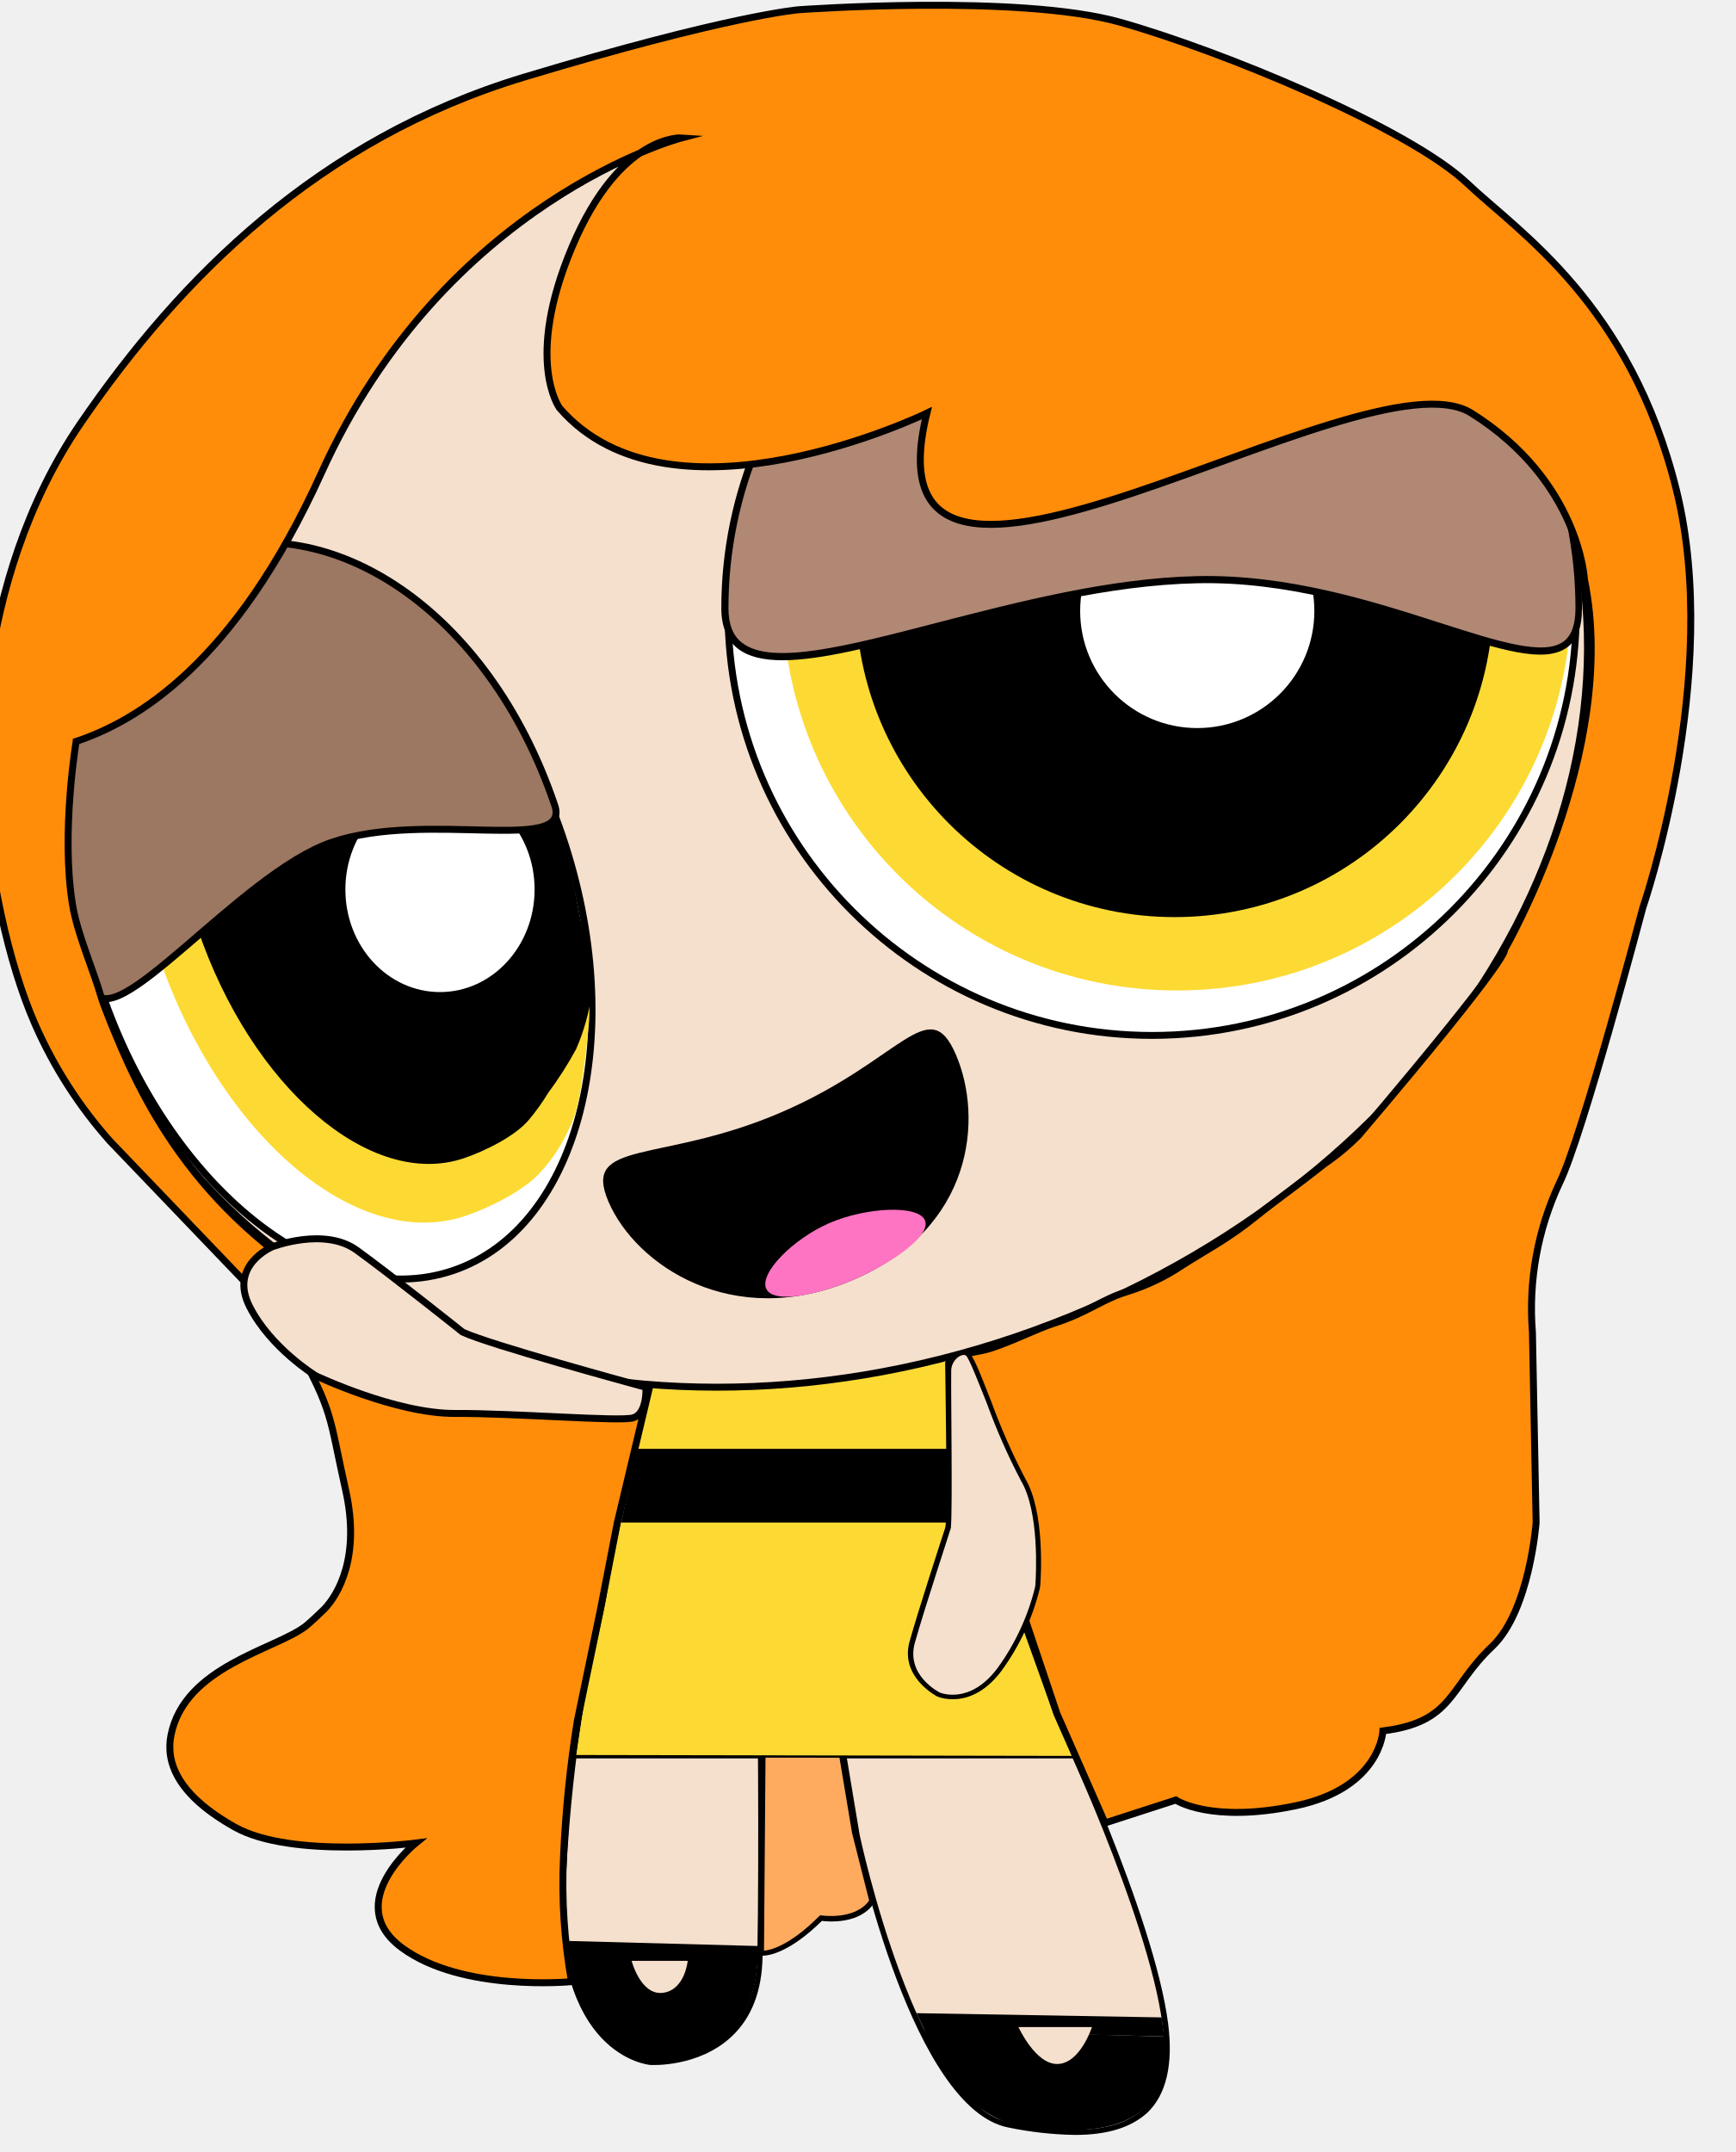
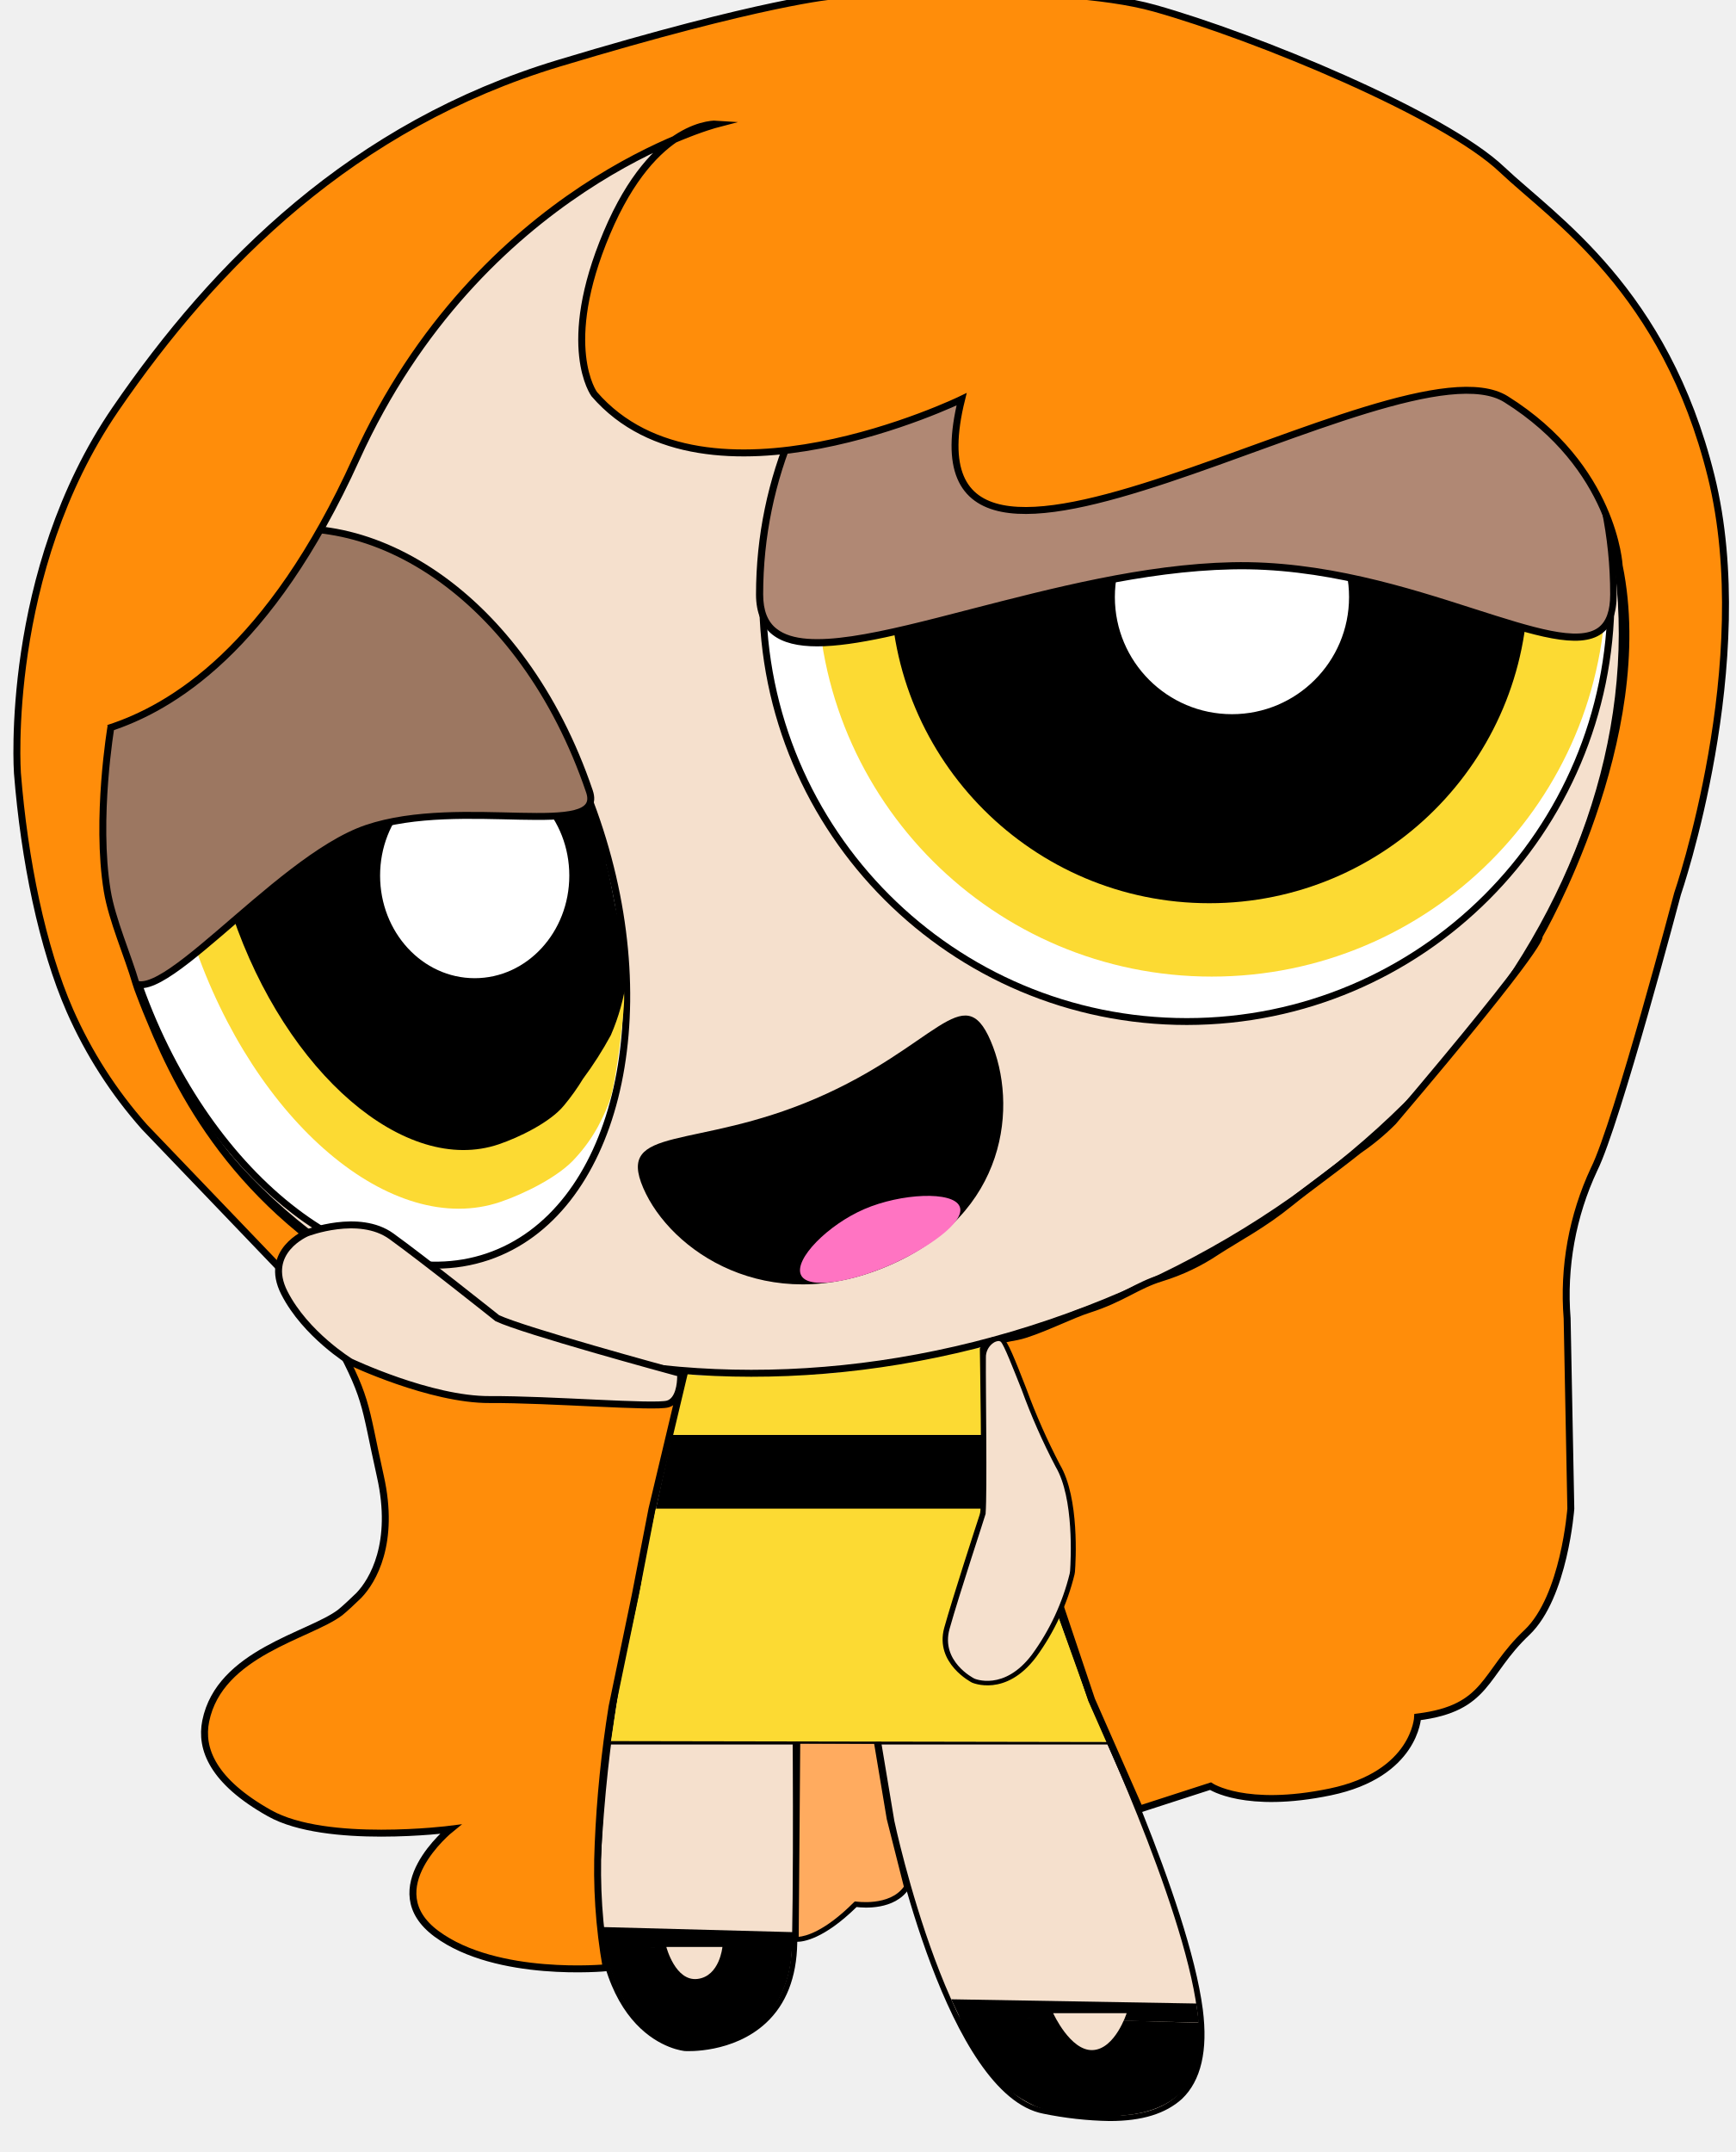
<svg xmlns="http://www.w3.org/2000/svg" width="250" height="310" viewBox="0 0 250 310">
  <defs>
    <style>.cls-1,.cls-3{fill:#f5e0cd;}.cls-2{fill:#fcda33;}.cls-3,.cls-6,.cls-8{stroke:#000;stroke-miterlimit:10;}.cls-4{fill:#fff;}.cls-5{fill:#b08874;}.cls-6{fill:#9c7761;}.cls-7{fill:#ff74c2;}.cls-8{fill:#ff8d0a;}.cls-9{fill:#ffab5f;}</style>
  </defs>
  <g id="Layer_3" data-name="Layer 3">
-     <path class="cls-1" d="M93.71,199S87.29,226.43,87,230.22s-4.38,13.43-5.84,39.7,12.55,27.14,12.55,27.14,15.47.88,15.77-15.17,0-40.29,0-40.29h10.21l3.8,22.77s8.17,39.12,21.89,41.74,24.52,1.17,22.47-14.59-15.76-44.66-15.76-44.66l-12.84-36.2-2.63-15.76-43.2,2Z" />
-     <path d="M154.86,307.54a51.77,51.77,0,0,1-9.55-1.06c-13.81-2.64-21.85-40.42-22.19-42L119.38,242h-9.52c0,3.15.26,25.13,0,39.91-.09,4.94-1.6,8.81-4.5,11.5-4.73,4.39-11.37,4.07-11.66,4.05-.14,0-14.36-1.21-12.9-27.54,1.08-19.38,3.59-29.77,4.94-35.35a33.77,33.77,0,0,0,.9-4.36c.28-3.72,6.27-29.37,6.7-31.22L93,196.59l44-2.08,2.68,16.09,12.83,36.13c.12.26,13.75,29.1,15.78,44.74.76,5.93-.26,10.26-3,12.88C162.93,306.48,159.56,307.54,154.86,307.54ZM109.1,241.23H120l3.85,23.08c.08.37,8.27,38.88,21.59,41.43,9.73,1.87,15.84,1.25,19.23-1.94,2.63-2.48,3.55-6.48,2.8-12.23-2-15.53-15.59-44.26-15.73-44.55L138.9,210.79l-2.59-15.5-42.46,2,.24,1.71v.06c-.07.28-6.42,27.46-6.71,31.18a30.93,30.93,0,0,1-.91,4.47c-1.34,5.56-3.85,15.91-4.92,35.22-1.42,25.55,12.06,26.74,12.2,26.75s6.61.32,11.1-3.85c2.74-2.55,4.18-6.24,4.26-11,.29-15.87,0-40,0-40.27Z" />
-     <polygon class="cls-2" points="83.21 252.96 154.49 252.94 151.81 246.95 141.83 219.21 89.46 219.21 88.25 224.94 87.62 228.52 87.32 230.25 84.17 245.22 83 252.96 83.21 252.96" />
-     <polygon points="132.04 290 167.35 290.61 167.73 293.36 141.58 292.73 133.33 292.73 132.04 290" />
-     <polygon points="81.55 279.59 109.28 280.33 109.2 283.08 89.03 282.6 82.09 282.8 81.55 279.59" />
-     <path d="M82.08,282.46l27,.27s.31,13.07-13.64,14.17C95.45,296.9,85.64,298.09,82.08,282.46Z" />
-     <path d="M133.17,292.38l34.56,1s2.88,12.28-11.07,13.37a23.58,23.58,0,0,1-12.53-1.36A20.14,20.14,0,0,1,133.17,292.38Z" />
-     <path class="cls-1" d="M91,282.46s1.29,5,4.49,4.61,3.59-4.61,3.59-4.61Z" />
-     <path class="cls-1" d="M146.73,292s2.48,5.48,5.71,5.32,4.88-5.32,4.88-5.32Z" />
-     <polygon points="82.97 252.81 154.49 252.94 154.65 253.3 82.97 253.3 82.97 252.81" />
-     <polygon points="89.5 219.32 142.09 219.32 139.1 210.89 138.64 208.7 91.86 208.7 90.17 216.23 89.5 219.32" />
-     <path class="cls-2" d="M91.86,208.7h46.69l-.78-4.12s-.17-1.74-.53-3.73a28.48,28.48,0,0,1-.8-4.78s-20.06,3.85-22.53,3.78c-2,0-11.94.51-17.13.29a10.51,10.51,0,0,1-2.88-.29l-1,4.47-.17.72-.32,1.41Z" />
-     <ellipse class="cls-3" cx="119.4" cy="106.92" rx="111.91" ry="89.71" transform="translate(-30.48 50.13) rotate(-21.09)" />
-     <circle class="cls-4" cx="165.95" cy="88.05" r="61.11" />
-     <path d="M166,149.65a61.61,61.61,0,1,1,61.6-61.6A61.67,61.67,0,0,1,166,149.65Zm0-122.21a60.61,60.61,0,1,0,60.6,60.61A60.68,60.68,0,0,0,166,27.44Z" />
-     <ellipse class="cls-4" cx="47.81" cy="131.56" rx="35.03" ry="54.35" transform="translate(-39.75 22.35) rotate(-18.75)" />
-     <path d="M57.8,184.75c-16.83,0-35.21-17-43.64-41.77-9.72-28.64-2.53-57.06,16-63.36S71.74,91.5,81.46,120.14h0c9.72,28.64,2.54,57.06-16,63.36A23.71,23.71,0,0,1,57.8,184.75ZM37.86,79.37a22.79,22.79,0,0,0-7.36,1.2c-18,6.12-24.93,34-15.39,62.09s32,46,50,39.89,24.94-34,15.39-62.09h0C72.23,96.07,54.25,79.37,37.86,79.37Z" />
-     <circle class="cls-2" cx="169.57" cy="85.86" r="56.82" />
-     <circle cx="169.22" cy="86.18" r="45.93" />
-     <circle class="cls-4" cx="172.49" cy="88.01" r="16.87" />
-     <path class="cls-2" d="M79.33,118.5c2.73,8.06,4.76,15.87,4.86,23.23,0,1.62,1.09.93.62,6.1-.24,2.58-.58,5.42-.83,7-.72,4.74-.93,5.83-2.82,9.44A22.71,22.71,0,0,1,78,168.7c-2.38,2.8-7.56,5.3-10.91,6.44-15.61,5.3-35.41-11.47-44.23-37.45S19.49,86.35,35.1,81.05,70.51,92.52,79.33,118.5Z" />
-     <path d="M79.47,117.58c.27.8,3.29,6.14,3,11.87a18.07,18.07,0,0,1-.1-2.89c.24.6,1,4.5,1.28,6,1.1,5.15,1.94,8.54,1.63,10.39A30.69,30.69,0,0,1,83,151.13a52.55,52.55,0,0,1-4,6.27,31.8,31.8,0,0,1-2.75,3.85c-2,2.44-6.5,4.61-9.4,5.59-13.45,4.56-30.62-10.2-38.36-33S25.41,88.92,38.86,84.35C48.73,81,60.6,88.05,69.28,101,72.43,105.75,77.41,111.51,79.47,117.58Z" />
-     <ellipse class="cls-4" cx="63.39" cy="128.13" rx="13.63" ry="14.78" />
-     <path class="cls-5" d="M227.48,87.65c0,16.18-25.48-4.76-55-4.13-31.92.69-68.07,21.63-68.07,4.13,0-33.69,27.55-61,61.53-61S227.48,54,227.48,87.65Z" />
-     <path d="M112.74,95.11c-2.73,0-4.91-.49-6.43-1.67s-2.39-3.17-2.39-5.79c0-33.92,27.83-61.51,62-61.51s62,27.59,62,61.51c0,2.72-.7,4.56-2.14,5.61-3.27,2.38-9.71.32-18.63-2.54-9.7-3.11-21.76-7-34.71-6.7-12.63.27-25.79,3.7-37.41,6.72C126,93.09,118.27,95.11,112.74,95.11Zm53.21-68c-33.65,0-61,27.14-61,60.51,0,2.32.65,4,2,5,4.24,3.28,15.21.42,27.92-2.88,11.67-3,24.9-6.47,37.64-6.75,13.09-.28,25.26,3.62,35,6.75,8.32,2.66,14.88,4.77,17.74,2.68,1.16-.85,1.73-2.42,1.73-4.8C227,54.28,199.6,27.14,166,27.14Z" />
-     <path class="cls-6" d="M79.92,116c2.41,7.1-18.37.67-32.11,5.33-13.3,4.52-31.79,28.79-34.43,21-9.65-28.42-2.62-56.51,15.7-62.73S70.27,87.56,79.92,116Z" />
-     <path d="M137.72,151.93c3.92,9.11,2.58,25-14.79,32.43s-31.34-2.14-35.26-11.24,7.5-5.4,24.87-12.88S133.8,142.83,137.72,151.93Z" />
-     <path class="cls-7" d="M133.25,175.78c1,2.25-4.95,6.27-10.21,8.54s-11.69,3.55-12.66,1.3,3.89-7.18,9.15-9.45S132.28,173.53,133.25,175.78Z" />
-     <path class="cls-8" d="M11,106.61s-2.26,13.32-.55,23.73c.68,4.16,3,9.39,4.13,13.31.3,1,.84,2.26,1.06,2.88s.5,1.22.91,2.24c4.87,11.94,13.65,28.4,36.17,39.8a95.47,95.47,0,0,0,8.91,4,105.11,105.11,0,0,0,12.69,4.06s3.75,1.06,9,2c3,.51,6.27.93,10.25,1.25l-4.64,19.5L86.52,231.8l-3.34,16.07a169.34,169.34,0,0,0-2,19.77,80.47,80.47,0,0,0,1.16,17.82S66.58,287,57.89,280.57s2-15.07,2-15.07-17.88,2.29-26.06-2.3-10-9.27-9.19-13.28c2-9.86,14.92-12.27,19.36-15.63.51-.39,2.08-1.85,2.7-2.47,2-2.08,5.26-7.53,3.1-17.15-2.46-11-1.7-11-7.29-21.23a25.72,25.72,0,0,0-4-5.41L15.81,164.34A64.19,64.19,0,0,1,5.08,147.61c-4-9.11-6.58-21.78-7.57-34.25,0,0-2-28.91,14.15-52.45,14.4-21,34.23-40.86,63.86-49.8S115.11,1.4,115.11,1.4s31.67-2.3,46.23,1.79S203,18.45,211.4,26.43c7.49,7.08,23.49,17.37,30.13,44.19s-4.85,60.15-4.85,60.15-8.71,33-12,39.63a42.66,42.66,0,0,0-3.9,21.53l.53,27.39S220.39,232,215,237.15c-6.32,5.95-5.54,10.92-15.76,12.19,0,0-.33,8.24-12.59,10.79s-17.25-.83-17.25-.83l-10.2,3.3-6.93-15.74-6.86-20.43-5.62-15.83-2.41-14.9c2.93-1.19,3.46-.86,5.4-1.49,3.24-1.06,6.64-2.81,9.08-3.59,4.84-1.55,6.91-3.45,10.46-4.53a30.18,30.18,0,0,0,8-3.81c3.23-2.08,6.63-3.81,10.56-7,2.74-2.22,5.79-4.33,9.93-7.62a33.53,33.53,0,0,0,4.92-4.09c22.55-26.55,21-26.72,21-26.72s16.64-28.61,11.55-53.34c0,0-.7-14.23-16.3-24s-88.5,40.53-78.44,0c0,0-36.83,17.89-52.93-.74,0,0-5.08-6.89,1.82-23.22S98.23,19.86,98.23,19.86,64.14,28.77,46.31,68.11C33.85,95.6,19.68,104,10.61,106.92" />
-     <path class="cls-3" d="M93.22,199.89c-2.4-.65-22.7-6.19-26.57-8,0,0-10.59-8.44-15.27-11.81s-12.16-.47-12.16-.47-6.31,2.63-3.25,8.63,9.52,9.94,9.52,9.94,11.52,5.48,20.08,5.43,23.76,1.21,25.66.63c1.63-.49,1.83-3,1.83-3.92C93.06,200.19,93.36,199.92,93.22,199.89Z" />
-     <path class="cls-9" d="M109.69,281.34s3.06.45,8.58-5.06c0,0,5.2.84,7.35-2.44l-2.5-9.89-1.8-10.77-11.4-.05Z" />
-     <path d="M109.87,281.72h-.23l-.33,0,.38-28.8,12,.19,1.81,10.84,2.54,10-.09.14c-2,3.11-6.54,2.75-7.54,2.62C113.68,281.35,110.7,281.72,109.87,281.72Zm.42-28.54L110.07,281c.9-.07,3.66-.68,7.93-4.95l.14-.13.19,0s4.84.74,6.89-2.14l-2.46-9.72-1.82-10.87Z" />
-     <path class="cls-1" d="M136.59,197.4c.06,4.06.27,18.47.06,22.24a2.34,2.34,0,0,1-.12.63c-.62,1.88-3.86,11.84-5.1,16.3s2.68,6.89,3.59,7.42a3.17,3.17,0,0,0,.42.19c1,.33,4.85,1.21,8.53-3.67a33.36,33.36,0,0,0,5.49-11.8c0-.13,0-.25,0-.39.1-1.43.63-10.55-2.12-15.2-3-5.05-6.91-17.36-8.08-18.12a1.94,1.94,0,0,0-2,.15A2.61,2.61,0,0,0,136.59,197.4Z" />
-     <path d="M142.85,202a92.5,92.5,0,0,0,4.86,11c2.83,4.78,2.27,14,2.16,15.42a2.38,2.38,0,0,1-.06.37,33.65,33.65,0,0,1-5.54,11.92c-4.38,5.82-9.18,3.7-9.24,3.67s-5.38-2.76-4-7.87c1.23-4.41,4.46-14.32,5.1-16.28a2.34,2.34,0,0,0,.12-.64c.24-4.41-.08-23-.08-23.24v-.1l.41-.8a3.17,3.17,0,0,1,1.9-.9,1.48,1.48,0,0,1,1,.21l.05,0C140.21,195.28,141.14,197.61,142.85,202ZM137,220v.07c0,.11-3.84,11.72-5.2,16.59-1.29,4.63,3.4,7.06,3.59,7.15,0,0,4.26,1.88,8.29-3.47a33.29,33.29,0,0,0,5.43-11.65,2.57,2.57,0,0,0,.06-.4c.1-1.48.6-10.49-2.08-15a90.79,90.79,0,0,1-4.91-11.13c-1.2-3-2.55-6.49-3-6.88h0a.58.58,0,0,0-.45-.09,1.52,1.52,0,0,0-.5.18,2.48,2.48,0,0,0-1.19,2.23C137,202,137.24,216.84,137,220Z" />
+     <path class="cls-1" d="M98.71,197S92.29,224.43,92,228.22s-4.38,13.43-5.84,39.7,12.55,27.14,12.55,27.14,15.47.88,15.77-15.17,0-40.29,0-40.29h10.21l3.8,22.77s8.17,39.12,21.89,41.74,24.52,1.17,22.47-14.59-15.76-44.66-15.76-44.66l-12.84-36.2-2.63-15.76-43.2,2Z" />
+     <path d="M159.86,305.54a51.77,51.77,0,0,1-9.55-1.06c-13.81-2.64-21.85-40.42-22.19-42L124.38,240h-9.52c0,3.15.26,25.13,0,39.91-.09,4.94-1.6,8.81-4.5,11.5-4.73,4.39-11.37,4.07-11.66,4.05-.14,0-14.36-1.21-12.9-27.54,1.08-19.38,3.59-29.77,4.94-35.35a33.77,33.77,0,0,0,.9-4.36c.28-3.72,6.27-29.37,6.7-31.22L98,194.59l44-2.08,2.68,16.09,12.83,36.13c.12.26,13.75,29.1,15.78,44.74.76,5.93-.26,10.26-3,12.88C167.93,304.48,164.56,305.54,159.86,305.54ZM114.1,239.23H125l3.85,23.08c.08.37,8.27,38.88,21.59,41.43,9.73,1.87,15.84,1.25,19.23-1.94,2.63-2.48,3.55-6.48,2.8-12.23-2-15.53-15.59-44.26-15.73-44.55L143.9,208.79l-2.59-15.5-42.46,2,.24,1.71v.06c-.07.28-6.42,27.46-6.71,31.18a30.93,30.93,0,0,1-.91,4.47c-1.34,5.56-3.85,15.91-4.92,35.22-1.42,25.55,12.06,26.74,12.2,26.75s6.61.32,11.1-3.85c2.74-2.55,4.18-6.24,4.26-11,.29-15.87,0-40,0-40.27Z" />
+     <polygon class="cls-2" points="88.21 250.96 159.49 250.94 156.81 244.95 146.83 217.21 94.46 217.21 93.25 222.94 92.62 226.52 92.32 228.25 89.17 243.22 88 250.96 88.21 250.96" />
+     <polygon points="137.04 288 172.35 288.61 172.73 291.36 146.58 290.73 138.33 290.73 137.04 288" />
+     <polygon points="86.55 277.59 114.28 278.33 114.2 281.08 94.03 280.6 87.09 280.8 86.55 277.59" />
+     <path d="M87.08,280.46l27,.27s.31,13.07-13.64,14.17C100.45,294.9,90.64,296.09,87.08,280.46Z" />
+     <path d="M138.17,290.38l34.56,1s2.88,12.28-11.07,13.37a23.58,23.58,0,0,1-12.53-1.36A20.14,20.14,0,0,1,138.17,290.38Z" />
+     <path class="cls-1" d="M96,280.46s1.29,5,4.49,4.61,3.59-4.61,3.59-4.61Z" />
+     <path class="cls-1" d="M151.73,290s2.48,5.48,5.71,5.32,4.88-5.32,4.88-5.32Z" />
+     <polygon points="87.97 250.81 159.49 250.94 159.65 251.3 87.97 251.3 87.97 250.81" />
+     <polygon points="94.5 217.32 147.09 217.32 144.1 208.89 143.64 206.7 96.86 206.7 95.17 214.23 94.5 217.32" />
+     <path class="cls-2" d="M96.86,206.7h46.69l-.78-4.12s-.17-1.74-.53-3.73a28.48,28.48,0,0,1-.8-4.78s-20.06,3.85-22.53,3.78c-2,0-11.94.51-17.13.29a10.51,10.51,0,0,1-2.88-.29l-1,4.47-.17.72-.32,1.41Z" />
+     <ellipse class="cls-3" cx="124.4" cy="104.92" rx="111.91" ry="89.71" transform="translate(-29.42 51.79) rotate(-21.09)" />
+     <circle class="cls-4" cx="170.95" cy="86.05" r="61.11" />
+     <path d="M171,147.65a61.61,61.61,0,1,1,61.6-61.6A61.67,61.67,0,0,1,171,147.65Zm0-122.21a60.61,60.61,0,1,0,60.6,60.61A60.68,60.68,0,0,0,171,25.44Z" />
+     <ellipse class="cls-4" cx="52.81" cy="129.56" rx="35.03" ry="54.35" transform="translate(-38.84 23.85) rotate(-18.75)" />
+     <path d="M62.8,182.75c-16.83,0-35.21-17-43.64-41.77-9.72-28.64-2.53-57.06,16-63.36S76.74,89.5,86.46,118.14h0c9.72,28.64,2.54,57.06-16,63.36A23.71,23.71,0,0,1,62.8,182.75ZM42.86,77.37a22.79,22.79,0,0,0-7.36,1.2c-18,6.12-24.93,34-15.39,62.09s32,46,50,39.89,24.94-34,15.39-62.09h0C77.23,94.07,59.25,77.37,42.86,77.37Z" />
+     <circle class="cls-2" cx="174.57" cy="83.86" r="56.82" />
+     <circle cx="174.22" cy="84.18" r="45.93" />
+     <circle class="cls-4" cx="177.49" cy="86.01" r="16.87" />
+     <path class="cls-2" d="M84.33,116.5c2.73,8.06,4.76,15.87,4.86,23.23,0,1.62,1.09.93.62,6.1-.24,2.58-.58,5.42-.83,7-.72,4.74-.93,5.83-2.82,9.44A22.71,22.71,0,0,1,83,166.7c-2.38,2.8-7.56,5.3-10.91,6.44-15.61,5.3-35.41-11.47-44.23-37.45S24.49,84.35,40.1,79.05,75.51,90.52,84.33,116.5Z" />
+     <path d="M84.47,115.58c.27.8,3.29,6.14,3,11.87a18.07,18.07,0,0,1-.1-2.89c.24.6,1,4.5,1.28,6,1.1,5.15,1.94,8.54,1.63,10.39A30.69,30.69,0,0,1,88,149.13a52.55,52.55,0,0,1-4,6.27,31.8,31.8,0,0,1-2.75,3.85c-2,2.44-6.5,4.61-9.4,5.59-13.45,4.56-30.62-10.2-38.36-33S30.41,86.92,43.86,82.35C53.73,79,65.6,86.05,74.28,99,77.43,103.75,82.41,109.51,84.47,115.58Z" />
+     <ellipse class="cls-4" cx="68.39" cy="126.13" rx="13.63" ry="14.78" />
+     <path class="cls-5" d="M232.48,85.65c0,16.18-25.48-4.76-55-4.13-31.92.69-68.07,21.63-68.07,4.13,0-33.69,27.55-61,61.53-61S232.48,52,232.48,85.65Z" />
+     <path d="M117.74,93.11c-2.73,0-4.91-.49-6.43-1.67s-2.39-3.17-2.39-5.79c0-33.92,27.83-61.51,62-61.51s62,27.59,62,61.51c0,2.72-.7,4.56-2.14,5.61-3.27,2.38-9.71.32-18.63-2.54-9.7-3.11-21.76-7-34.71-6.7-12.63.27-25.79,3.7-37.41,6.72C131,91.09,123.27,93.11,117.74,93.11Zm53.21-68c-33.65,0-61,27.14-61,60.51,0,2.32.65,4,2,5,4.24,3.28,15.21.42,27.92-2.88,11.67-3,24.9-6.47,37.64-6.75,13.09-.28,25.26,3.62,35,6.75,8.32,2.66,14.88,4.77,17.74,2.68,1.16-.85,1.73-2.42,1.73-4.8C232,52.28,204.6,25.14,171,25.14Z" />
+     <path class="cls-6" d="M84.92,114c2.41,7.1-18.37.67-32.11,5.33-13.3,4.52-31.79,28.79-34.43,21-9.65-28.42-2.62-56.51,15.7-62.73S75.27,85.56,84.92,114Z" />
+     <path d="M142.72,149.93c3.92,9.11,2.58,25-14.79,32.43s-31.34-2.14-35.26-11.24,7.5-5.4,24.87-12.88S138.8,140.83,142.72,149.93Z" />
+     <path class="cls-7" d="M138.25,173.78c1,2.25-4.95,6.27-10.21,8.54s-11.69,3.55-12.66,1.3,3.89-7.18,9.15-9.45S137.28,171.53,138.25,173.78Z" />
+     <path class="cls-8" d="M16,104.61s-2.26,13.32-.55,23.73c.68,4.16,3,9.39,4.13,13.31.3,1,.84,2.26,1.06,2.88s.5,1.22.91,2.24c4.87,11.94,13.65,28.4,36.17,39.8a95.47,95.47,0,0,0,8.91,4,105.11,105.11,0,0,0,12.69,4.06s3.75,1.06,9,2c3,.51,6.27.93,10.25,1.25l-4.64,19.5L91.52,229.8l-3.34,16.07a169.34,169.34,0,0,0-2,19.77,80.47,80.47,0,0,0,1.16,17.82S71.58,285,62.89,278.57s2-15.07,2-15.07-17.88,2.29-26.06-2.3-10-9.27-9.19-13.28c2-9.86,14.92-12.27,19.36-15.63.51-.39,2.08-1.85,2.7-2.47,2-2.08,5.26-7.53,3.1-17.15-2.46-11-1.7-11-7.29-21.23a25.72,25.72,0,0,0-4-5.41L20.81,162.34a64.19,64.19,0,0,1-10.73-16.73c-4-9.11-6.58-21.78-7.57-34.25,0,0-2-28.91,14.15-52.45,14.4-21,34.23-40.86,63.86-49.8S120.11-.6,120.11-.6s31.67-2.3,46.23,1.79S208,16.45,216.4,24.43c7.49,7.08,23.49,17.37,30.13,44.19s-4.85,60.15-4.85,60.15-8.71,33-12,39.63a42.66,42.66,0,0,0-3.9,21.53l.53,27.39S225.39,230,220,235.15c-6.32,5.95-5.54,10.92-15.76,12.19,0,0-.33,8.24-12.59,10.79s-17.25-.83-17.25-.83l-10.2,3.3-6.93-15.74-6.86-20.43-5.62-15.83-2.41-14.9c2.93-1.19,3.46-.86,5.4-1.49,3.24-1.06,6.64-2.81,9.08-3.59,4.84-1.55,6.91-3.45,10.46-4.53a30.18,30.18,0,0,0,8-3.81c3.23-2.08,6.63-3.81,10.56-7,2.74-2.22,5.79-4.33,9.93-7.62a33.53,33.53,0,0,0,4.92-4.09c22.55-26.55,21-26.72,21-26.72s16.64-28.61,11.55-53.34c0,0-.7-14.23-16.3-24s-88.5,40.53-78.44,0c0,0-36.83,17.89-52.93-.74,0,0-5.08-6.89,1.82-23.22s15.84-15.68,15.84-15.68S69.14,26.77,51.31,66.11C38.85,93.6,24.68,102,15.61,104.92" />
+     <path class="cls-3" d="M98.22,197.89c-2.4-.65-22.7-6.19-26.57-8,0,0-10.59-8.44-15.27-11.81s-12.16-.47-12.16-.47-6.31,2.63-3.25,8.63,9.52,9.94,9.52,9.94,11.52,5.48,20.08,5.43,23.76,1.21,25.66.63c1.63-.49,1.83-3,1.83-3.92C98.06,198.19,98.36,197.92,98.22,197.89Z" />
+     <path class="cls-9" d="M114.69,279.34s3.06.45,8.58-5.06c0,0,5.2.84,7.35-2.44l-2.5-9.89-1.8-10.77-11.4-.05Z" />
+     <path d="M114.87,279.72h-.23l-.33,0,.38-28.8,12,.19,1.81,10.84,2.54,10-.09.14c-2.05,3.11-6.54,2.75-7.54,2.62C118.68,279.35,115.7,279.72,114.87,279.72Zm.42-28.54L115.07,279c.9-.07,3.66-.68,7.93-4.95l.14-.13.19,0s4.84.74,6.89-2.14l-2.46-9.72-1.82-10.87Z" />
+     <path class="cls-1" d="M141.59,195.4c.06,4.06.27,18.47.06,22.24a2.34,2.34,0,0,1-.12.63c-.62,1.88-3.86,11.84-5.1,16.3s2.68,6.89,3.59,7.42a3.17,3.17,0,0,0,.42.19c1,.33,4.85,1.21,8.53-3.67a33.36,33.36,0,0,0,5.49-11.8c0-.13,0-.25,0-.39.1-1.43.63-10.55-2.12-15.2-3-5.05-6.91-17.36-8.08-18.12a1.94,1.94,0,0,0-2,.15A2.61,2.61,0,0,0,141.59,195.4Z" />
+     <path d="M147.85,200a92.5,92.5,0,0,0,4.86,11c2.83,4.78,2.27,14,2.16,15.42a2.38,2.38,0,0,1-.06.37,33.65,33.65,0,0,1-5.54,11.92c-4.38,5.82-9.18,3.7-9.24,3.67s-5.38-2.76-4-7.87c1.23-4.41,4.46-14.32,5.1-16.28a2.34,2.34,0,0,0,.12-.64c.24-4.41-.08-23-.08-23.24v-.1l.41-.8a3.17,3.17,0,0,1,1.9-.9,1.48,1.48,0,0,1,1,.21l.05,0C145.21,193.28,146.14,195.61,147.85,200ZM142,218v.07c0,.11-3.84,11.72-5.2,16.59-1.29,4.63,3.4,7.06,3.59,7.15,0,0,4.26,1.88,8.29-3.47a33.29,33.29,0,0,0,5.43-11.65,2.57,2.57,0,0,0,.06-.4c.1-1.48.6-10.49-2.08-15a90.79,90.79,0,0,1-4.91-11.13c-1.2-3-2.55-6.49-3-6.88h0a.58.58,0,0,0-.45-.09,1.52,1.52,0,0,0-.5.18,2.48,2.48,0,0,0-1.19,2.23C142,200,142.24,214.84,142,218Z" />
  </g>
</svg>
